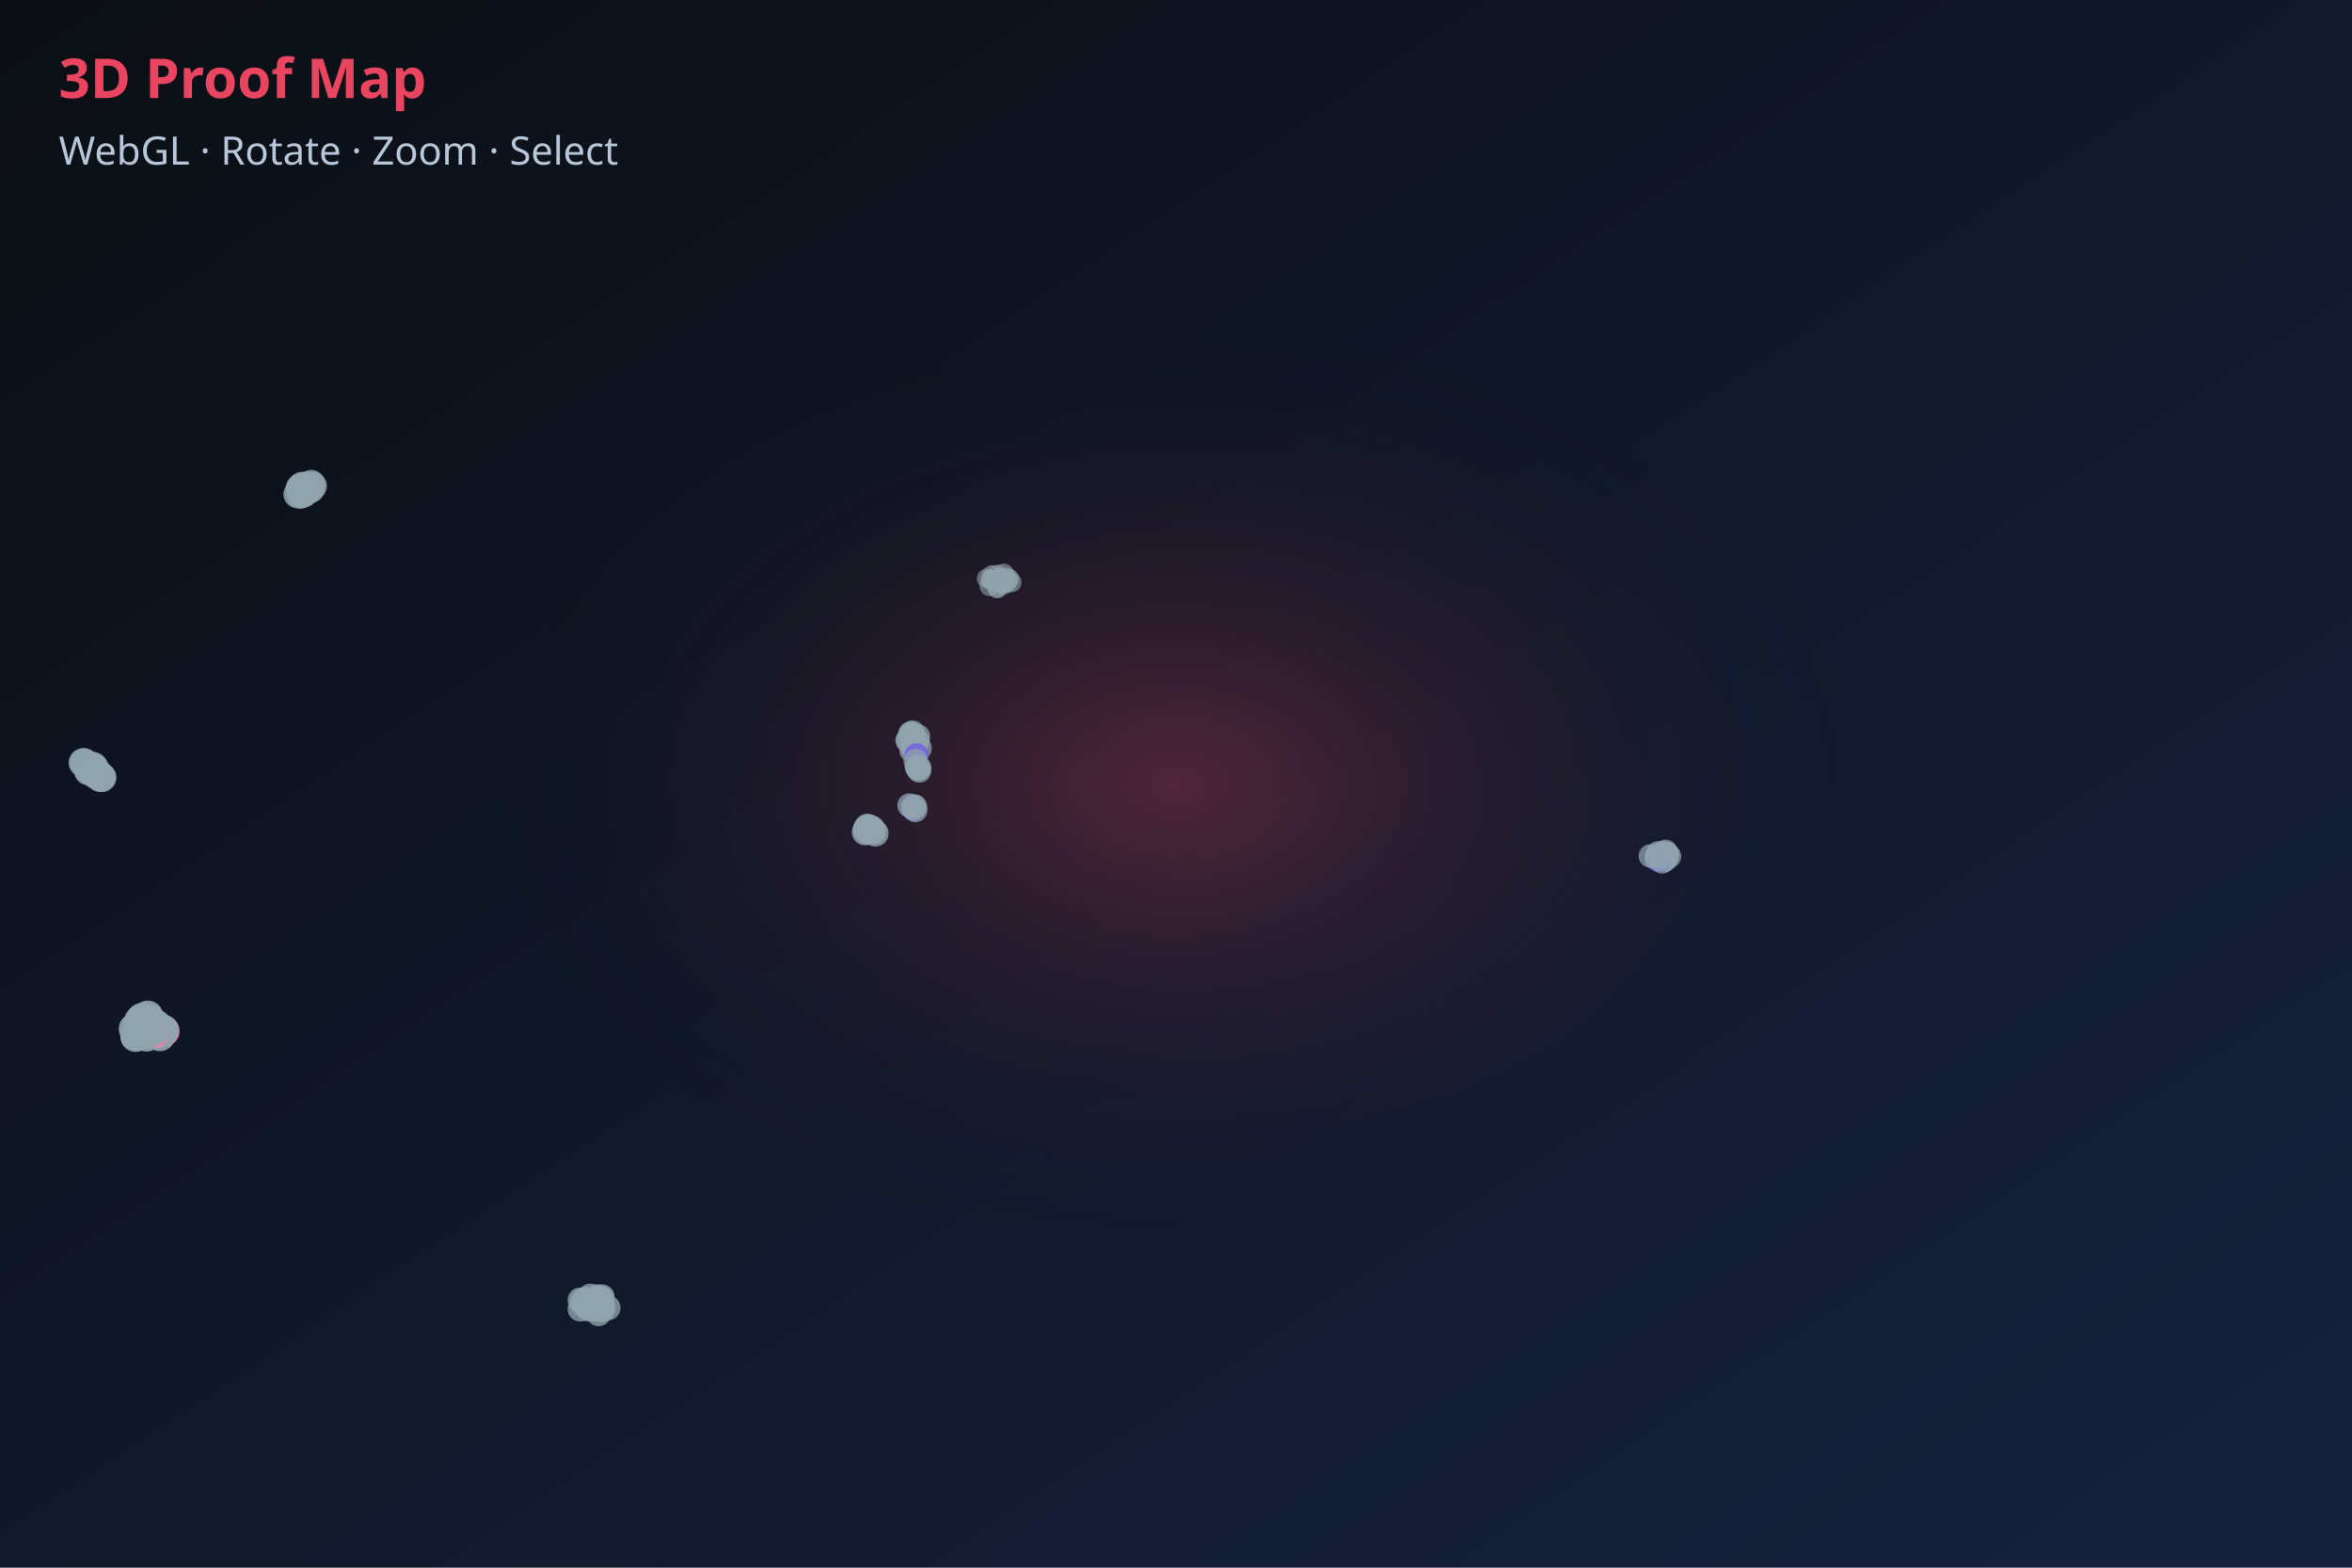
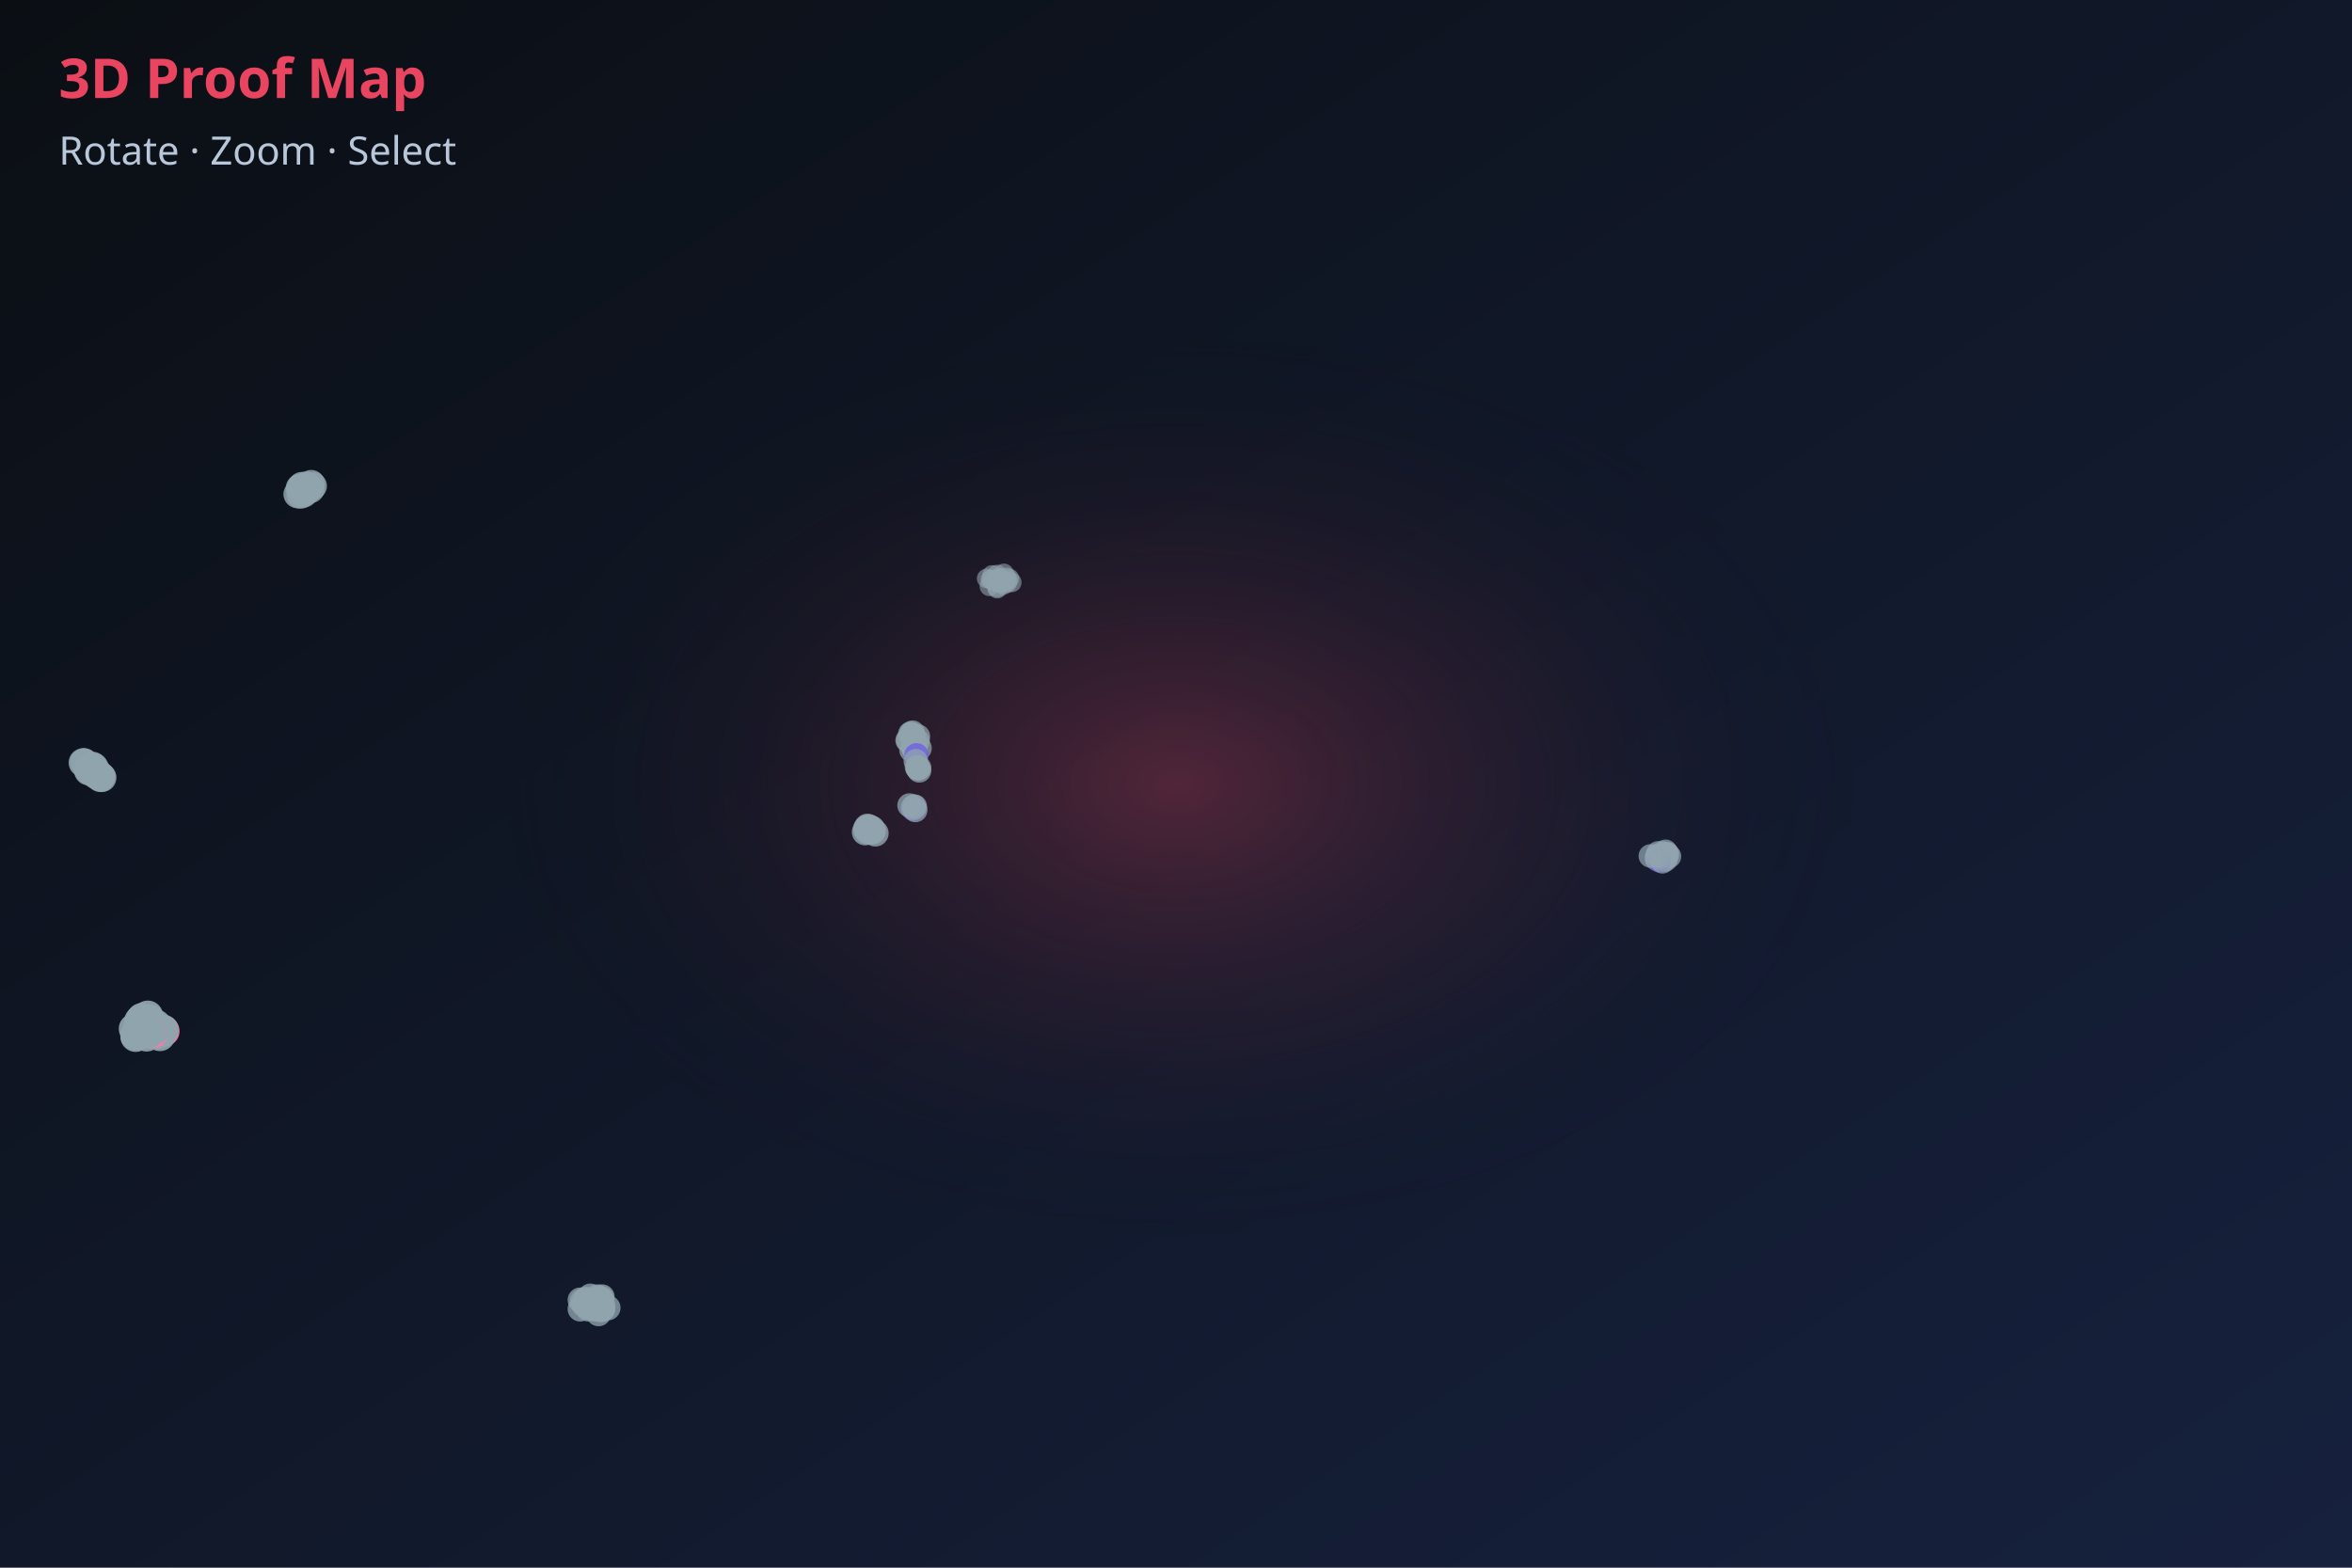
<svg xmlns="http://www.w3.org/2000/svg" viewBox="0 0 600 400" width="600" height="400">
  <defs>
    <linearGradient id="bg3da" x1="0%" y1="0%" x2="100%" y2="100%">
      <stop offset="0%" style="stop-color:#0b0f14" />
      <stop offset="100%" style="stop-color:#16213e" />
    </linearGradient>
    <radialGradient id="glowa" cx="50%" cy="50%" r="50%">
      <stop offset="0%" style="stop-color:#e94560;stop-opacity:0.3" />
      <stop offset="100%" style="stop-color:#0b0f14;stop-opacity:0" />
    </radialGradient>
  </defs>
  <rect width="600" height="400" fill="url(#bg3da)" />
  <ellipse cx="300.0" cy="200.0" rx="180" ry="120" fill="url(#glowa)" />
  <g transform="translate(300.0, 200.0)">
    <animateTransform attributeName="transform" type="rotate" from="0 0 0" to="360 0 0" dur="30s" repeatCount="indefinite" additive="sum" />
    <g transform="translate(-300.0, -200.0)">
      <g class="edges" stroke="#cfd8dc" stroke-opacity="0.35" stroke-width="0.5">
        <line x1="153.5" y1="331.4" x2="152.6" y2="333.0" />
        <line x1="35.5" y1="261.3" x2="39.8" y2="261.5" />
        <line x1="39.3" y1="261.9" x2="38.3" y2="262.5" />
        <line x1="257.1" y1="148.1" x2="255.0" y2="147.4" />
        <line x1="24.0" y1="195.8" x2="21.2" y2="194.6" />
        <line x1="39.7" y1="262.5" x2="36.9" y2="262.6" />
        <line x1="-85.8" y1="250.3" x2="-84.4" y2="250.3" />
        <line x1="232.9" y1="206.3" x2="232.0" y2="205.5" />
        <line x1="222.2" y1="211.8" x2="221.3" y2="212.0" />
        <line x1="233.4" y1="191.1" x2="233.0" y2="190.8" />
        <line x1="423.5" y1="218.6" x2="425.2" y2="218.6" />
        <line x1="232.9" y1="187.5" x2="231.7" y2="188.9" />
        <line x1="422.7" y1="218.3" x2="422.6" y2="219.2" />
        <line x1="233.4" y1="205.8" x2="233.2" y2="206.1" />
        <line x1="77.5" y1="125.9" x2="76.5" y2="124.5" />
        <line x1="79.2" y1="124.8" x2="75.9" y2="126.1" />
        <line x1="221.3" y1="211.3" x2="223.3" y2="212.6" />
        <line x1="233.6" y1="194.2" x2="234.1" y2="196.0" />
        <line x1="255.7" y1="148.3" x2="256.5" y2="148.6" />
        <line x1="222.4" y1="211.5" x2="221.3" y2="211.3" />
        <line x1="221.7" y1="211.2" x2="222.6" y2="212.1" />
        <line x1="232.9" y1="187.5" x2="232.5" y2="187.3" />
        <line x1="423.0" y1="217.6" x2="424.2" y2="217.6" />
        <line x1="253.7" y1="148.4" x2="257.1" y2="148.1" />
        <line x1="-89.1" y1="251.3" x2="-87.8" y2="251.5" />
        <line x1="-84.5" y1="248.9" x2="-87.0" y2="249.2" />
        <line x1="-87.8" y1="251.2" x2="-89.4" y2="250.8" />
        <line x1="153.5" y1="331.4" x2="152.6" y2="333.1" />
        <line x1="148.6" y1="332.0" x2="152.2" y2="332.3" />
        <line x1="40.7" y1="262.8" x2="41.7" y2="262.8" />
        <line x1="77.5" y1="125.1" x2="78.1" y2="123.8" />
        <line x1="231.5" y1="188.9" x2="234.1" y2="189.1" />
        <line x1="151.6" y1="331.8" x2="152.7" y2="335.2" />
        <line x1="41.7" y1="262.8" x2="40.8" y2="264.3" />
        <line x1="255.6" y1="148.7" x2="255.7" y2="148.3" />
        <line x1="423.5" y1="218.6" x2="422.7" y2="218.3" />
        <line x1="425.4" y1="217.9" x2="423.0" y2="219.0" />
        <line x1="257.5" y1="147.6" x2="252.4" y2="149.6" />
        <line x1="233.5" y1="206.7" x2="233.0" y2="206.1" />
        <line x1="422.7" y1="218.3" x2="425.2" y2="218.6" />
        <line x1="425.4" y1="217.9" x2="425.2" y2="218.6" />
        <line x1="254.8" y1="147.5" x2="258.1" y2="148.6" />
        <line x1="150.4" y1="333.7" x2="153.6" y2="330.9" />
        <line x1="255.7" y1="148.3" x2="255.5" y2="148.8" />
        <line x1="37.0" y1="260.6" x2="38.2" y2="262.5" />
        <line x1="233.9" y1="195.7" x2="234.2" y2="196.1" />
        <line x1="-86.4" y1="249.8" x2="-84.5" y2="248.9" />
        <line x1="222.4" y1="211.5" x2="221.3" y2="211.0" />
        <line x1="-87.1" y1="251.9" x2="-86.3" y2="250.6" />
        <line x1="151.7" y1="334.0" x2="151.0" y2="331.9" />
        <line x1="252.7" y1="147.9" x2="254.4" y2="150.2" />
        <line x1="232.9" y1="187.5" x2="232.2" y2="187.2" />
        <line x1="35.1" y1="263.9" x2="35.3" y2="262.7" />
        <line x1="76.7" y1="124.6" x2="77.6" y2="125.4" />
        <line x1="234.2" y1="196.1" x2="234.5" y2="195.9" />
        <line x1="-87.8" y1="251.2" x2="-87.8" y2="251.5" />
        <line x1="40.7" y1="262.8" x2="40.1" y2="263.7" />
        <line x1="35.5" y1="261.3" x2="38.2" y2="262.5" />
        <line x1="256.5" y1="148.6" x2="252.8" y2="147.9" />
        <line x1="257.1" y1="148.1" x2="256.8" y2="147.3" />
        <line x1="24.0" y1="195.8" x2="23.6" y2="195.5" />
        <line x1="232.9" y1="206.3" x2="233.1" y2="205.8" />
        <line x1="233.4" y1="191.1" x2="232.5" y2="191.4" />
        <line x1="425.4" y1="217.9" x2="425.2" y2="217.8" />
        <line x1="255.6" y1="148.7" x2="252.8" y2="147.9" />
        <line x1="-84.0" y1="249.6" x2="-84.8" y2="249.2" />
        <line x1="233.4" y1="205.8" x2="232.0" y2="205.5" />
        <line x1="79.2" y1="124.8" x2="77.5" y2="125.1" />
        <line x1="254.4" y1="150.2" x2="251.7" y2="147.6" />
        <line x1="79.2" y1="124.8" x2="79.4" y2="123.4" />
        <line x1="233.6" y1="194.2" x2="234.5" y2="196.6" />
        <line x1="221.7" y1="211.2" x2="221.3" y2="212.0" />
        <line x1="233.0" y1="187.8" x2="231.7" y2="188.9" />
        <line x1="152.5" y1="331.3" x2="151.0" y2="331.9" />
        <line x1="23.1" y1="196.0" x2="22.6" y2="196.7" />
        <line x1="149.3" y1="331.9" x2="149.0" y2="332.8" />
        <line x1="423.0" y1="219.0" x2="425.0" y2="218.2" />
        <line x1="422.6" y1="218.8" x2="423.2" y2="219.6" />
        <line x1="36.8" y1="260.8" x2="36.2" y2="261.1" />
        <line x1="-84.4" y1="250.3" x2="-87.0" y2="249.2" />
        <line x1="78.1" y1="123.8" x2="76.7" y2="126.2" />
        <line x1="153.2" y1="331.5" x2="153.8" y2="333.1" />
        <line x1="255.6" y1="148.7" x2="254.4" y2="149.9" />
        <line x1="-85.4" y1="251.1" x2="-84.0" y2="249.6" />
        <line x1="234.1" y1="196.0" x2="234.2" y2="196.1" />
        <line x1="37.0" y1="260.6" x2="35.5" y2="261.3" />
        <line x1="254.4" y1="150.2" x2="253.1" y2="146.7" />
        <line x1="254.5" y1="147.8" x2="255.0" y2="147.4" />
        <line x1="22.6" y1="196.7" x2="24.0" y2="195.8" />
        <line x1="-87.1" y1="251.9" x2="-86.8" y2="250.6" />
        <line x1="24.4" y1="197.6" x2="26.0" y2="198.4" />
        <line x1="424.1" y1="219.9" x2="422.6" y2="219.2" />
        <line x1="253.7" y1="148.4" x2="258.1" y2="148.6" />
        <line x1="232.8" y1="186.9" x2="234.2" y2="187.9" />
        <line x1="233.1" y1="189.5" x2="233.1" y2="189.2" />
        <line x1="40.7" y1="262.8" x2="41.9" y2="263.1" />
        <line x1="26.0" y1="198.4" x2="25.6" y2="198.4" />
        <line x1="425.9" y1="218.5" x2="424.9" y2="217.2" />
        <line x1="221.3" y1="212.0" x2="221.3" y2="211.0" />
        <line x1="-87.2" y1="250.5" x2="-86.3" y2="250.6" />
        <line x1="-87.2" y1="250.5" x2="-87.3" y2="249.6" />
        <line x1="-87.0" y1="249.2" x2="-86.2" y2="251.0" />
        <line x1="232.9" y1="206.3" x2="232.9" y2="206.0" />
        <line x1="233.0" y1="187.8" x2="232.2" y2="187.2" />
        <line x1="253.7" y1="148.0" x2="257.1" y2="148.1" />
        <line x1="256.9" y1="148.8" x2="257.1" y2="148.1" />
        <line x1="255.6" y1="148.7" x2="254.8" y2="148.7" />
        <line x1="425.4" y1="217.9" x2="423.0" y2="217.6" />
        <line x1="148.0" y1="334.0" x2="155.1" y2="333.7" />
        <line x1="-84.0" y1="249.6" x2="-84.4" y2="248.8" />
        <line x1="232.5" y1="191.4" x2="233.0" y2="190.8" />
        <line x1="254.5" y1="147.8" x2="255.0" y2="147.5" />
        <line x1="424.9" y1="219.4" x2="421.0" y2="218.4" />
        <line x1="232.0" y1="205.5" x2="233.2" y2="206.1" />
        <line x1="153.7" y1="334.1" x2="150.9" y2="331.8" />
        <line x1="150.1" y1="332.3" x2="152.7" y2="335.2" />
        <line x1="233.8" y1="192.7" x2="233.0" y2="190.6" />
        <line x1="254.8" y1="148.7" x2="256.5" y2="148.6" />
        <line x1="23.1" y1="196.0" x2="23.0" y2="196.2" />
        <line x1="254.8" y1="148.7" x2="252.4" y2="149.6" />
        <line x1="252.7" y1="147.9" x2="252.4" y2="149.6" />
        <line x1="38.2" y1="260.2" x2="37.7" y2="259.2" />
        <line x1="152.5" y1="332.4" x2="148.0" y2="334.0" />
        <line x1="38.3" y1="262.5" x2="38.9" y2="263.4" />
        <line x1="39.1" y1="263.5" x2="38.9" y2="263.4" />
        <line x1="423.0" y1="219.0" x2="423.5" y2="218.6" />
        <line x1="-88.3" y1="251.1" x2="-87.1" y2="251.9" />
        <line x1="-84.4" y1="250.3" x2="-85.4" y2="251.1" />
        <line x1="233.0" y1="190.6" x2="233.0" y2="191.0" />
        <line x1="25.6" y1="198.4" x2="24.9" y2="197.3" />
        <line x1="223.3" y1="212.6" x2="221.0" y2="211.5" />
        <line x1="-84.4" y1="250.3" x2="-87.3" y2="249.6" />
        <line x1="255.5" y1="148.8" x2="254.4" y2="149.9" />
        <line x1="24.9" y1="197.3" x2="24.0" y2="195.8" />
        <line x1="21.5" y1="194.5" x2="21.2" y2="194.6" />
        <line x1="78.3" y1="124.7" x2="77.6" y2="125.4" />
        <line x1="254.0" y1="147.9" x2="255.0" y2="147.5" />
        <line x1="222.5" y1="211.9" x2="221.0" y2="211.5" />
        <line x1="254.5" y1="147.8" x2="256.8" y2="147.3" />
        <line x1="77.7" y1="125.1" x2="79.9" y2="124.0" />
        <line x1="255.4" y1="148.6" x2="256.1" y2="146.3" />
        <line x1="77.6" y1="125.4" x2="76.7" y2="126.2" />
        <line x1="233.8" y1="192.7" x2="234.5" y2="196.6" />
        <line x1="37.4" y1="264.4" x2="39.3" y2="261.9" />
        <line x1="220.7" y1="212.3" x2="221.0" y2="211.5" />
        <line x1="152.6" y1="333.1" x2="150.9" y2="331.8" />
        <line x1="233.8" y1="192.7" x2="232.5" y2="191.4" />
        <line x1="424.1" y1="219.9" x2="422.7" y2="218.3" />
        <line x1="40.8" y1="264.3" x2="41.9" y2="263.1" />
        <line x1="76.7" y1="124.6" x2="77.5" y2="125.9" />
        <line x1="232.8" y1="186.9" x2="233.0" y2="187.8" />
        <line x1="150.6" y1="330.7" x2="148.0" y2="331.7" />
        <line x1="251.7" y1="147.6" x2="254.4" y2="146.6" />
        <line x1="152.5" y1="332.4" x2="153.8" y2="333.8" />
        <line x1="-87.2" y1="250.5" x2="-86.8" y2="250.6" />
        <line x1="254.4" y1="149.9" x2="256.9" y2="148.8" />
        <line x1="253.7" y1="148.0" x2="255.9" y2="149.3" />
        <line x1="253.7" y1="148.0" x2="253.7" y2="148.4" />
        <line x1="21.5" y1="194.5" x2="22.6" y2="196.4" />
        <line x1="77.0" y1="123.9" x2="76.5" y2="124.5" />
        <line x1="78.3" y1="124.7" x2="75.9" y2="126.1" />
        <line x1="254.5" y1="147.8" x2="254.4" y2="149.9" />
        <line x1="424.9" y1="219.4" x2="424.0" y2="219.0" />
        <line x1="254.0" y1="147.9" x2="252.8" y2="147.9" />
        <line x1="-83.8" y1="248.6" x2="-84.8" y2="249.2" />
        <line x1="77.7" y1="125.1" x2="77.0" y2="123.9" />
        <line x1="153.7" y1="334.1" x2="150.1" y2="334.0" />
        <line x1="37.0" y1="260.1" x2="36.2" y2="261.1" />
        <line x1="153.1" y1="334.2" x2="155.1" y2="333.7" />
        <line x1="152.6" y1="333.1" x2="151.7" y2="334.0" />
        <line x1="153.7" y1="334.1" x2="152.4" y2="330.9" />
        <line x1="424.2" y1="217.6" x2="424.9" y2="219.4" />
        <line x1="-87.5" y1="251.9" x2="-87.8" y2="251.5" />
        <line x1="-84.4" y1="248.8" x2="-83.7" y2="249.3" />
        <line x1="39.1" y1="263.5" x2="40.4" y2="263.7" />
        <line x1="234.6" y1="190.9" x2="233.4" y2="191.1" />
        <line x1="152.5" y1="332.4" x2="150.4" y2="333.7" />
        <line x1="149.3" y1="331.9" x2="151.0" y2="331.9" />
        <line x1="38.2" y1="260.2" x2="36.2" y2="259.8" />
        <line x1="38.2" y1="262.5" x2="34.2" y2="262.5" />
        <line x1="-89.0" y1="250.6" x2="-86.2" y2="251.0" />
        <line x1="255.9" y1="149.3" x2="253.1" y2="146.7" />
        <line x1="79.9" y1="124.0" x2="78.1" y2="123.8" />
        <line x1="-88.3" y1="251.1" x2="-87.5" y2="251.9" />
        <line x1="75.9" y1="126.1" x2="77.2" y2="124.7" />
        <line x1="233.0" y1="190.6" x2="233.5" y2="190.9" />
        <line x1="39.7" y1="262.5" x2="35.1" y2="263.9" />
        <line x1="223.3" y1="212.6" x2="220.7" y2="212.3" />
        <line x1="-82.6" y1="249.1" x2="-83.8" y2="248.6" />
        <line x1="424.0" y1="219.0" x2="421.0" y2="218.4" />
        <line x1="253.7" y1="148.0" x2="258.1" y2="148.6" />
        <line x1="24.9" y1="197.3" x2="22.6" y2="196.7" />
        <line x1="78.3" y1="124.7" x2="79.2" y2="124.8" />
        <line x1="153.6" y1="330.9" x2="153.8" y2="333.8" />
        <line x1="152.2" y1="332.3" x2="151.6" y2="331.8" />
        <line x1="151.0" y1="331.9" x2="151.6" y2="331.8" />
        <line x1="35.4" y1="262.3" x2="35.3" y2="262.7" />
        <line x1="232.5" y1="187.3" x2="232.8" y2="186.9" />
        <line x1="425.2" y1="217.8" x2="422.8" y2="218.2" />
        <line x1="222.5" y1="211.9" x2="220.7" y2="212.3" />
      </g>
      <g class="nodes">
        <circle cx="255.7" cy="148.3" r="2.5" fill="#90a4ae" opacity="0.60" />
        <circle cx="255.5" cy="148.8" r="2.5" fill="#90a4ae" opacity="0.60" />
        <circle cx="254.0" cy="147.9" r="2.5" fill="#90a4ae" opacity="0.60" />
        <circle cx="254.8" cy="148.7" r="2.5" fill="#90a4ae" opacity="0.60" />
        <circle cx="255.6" cy="148.7" r="2.5" fill="#90a4ae" opacity="0.60" />
        <circle cx="257.5" cy="147.6" r="2.5" fill="#90a4ae" opacity="0.60" />
        <circle cx="256.5" cy="148.6" r="2.5" fill="#90a4ae" opacity="0.60" />
        <circle cx="255.0" cy="147.5" r="2.5" fill="#90a4ae" opacity="0.60" />
        <circle cx="252.8" cy="147.9" r="2.5" fill="#90a4ae" opacity="0.60" />
        <circle cx="253.1" cy="146.7" r="2.5" fill="#90a4ae" opacity="0.60" />
        <circle cx="252.7" cy="147.9" r="2.5" fill="#90a4ae" opacity="0.60" />
        <circle cx="254.5" cy="147.8" r="2.5" fill="#90a4ae" opacity="0.60" />
        <circle cx="257.1" cy="148.1" r="2.5" fill="#90a4ae" opacity="0.60" />
        <circle cx="254.4" cy="146.6" r="2.5" fill="#90a4ae" opacity="0.60" />
        <circle cx="256.1" cy="146.3" r="2.5" fill="#90a4ae" opacity="0.60" />
        <circle cx="254.8" cy="147.5" r="2.5" fill="#90a4ae" opacity="0.60" />
        <circle cx="255.4" cy="148.6" r="2.5" fill="#90a4ae" opacity="0.60" />
        <circle cx="254.4" cy="150.2" r="2.5" fill="#90a4ae" opacity="0.60" />
        <circle cx="256.9" cy="148.8" r="2.5" fill="#90a4ae" opacity="0.60" />
        <circle cx="254.4" cy="149.9" r="2.5" fill="#90a4ae" opacity="0.60" />
        <circle cx="252.4" cy="149.6" r="2.5" fill="#90a4ae" opacity="0.60" />
        <circle cx="256.8" cy="147.3" r="2.5" fill="#90a4ae" opacity="0.60" />
        <circle cx="255.9" cy="149.3" r="2.5" fill="#90a4ae" opacity="0.60" />
        <circle cx="254.9" cy="148.0" r="2.5" fill="#90a4ae" opacity="0.61" />
        <circle cx="258.1" cy="148.6" r="2.5" fill="#90a4ae" opacity="0.61" />
        <circle cx="251.7" cy="147.6" r="2.5" fill="#90a4ae" opacity="0.61" />
        <circle cx="253.7" cy="148.0" r="2.5" fill="#90a4ae" opacity="0.61" />
        <circle cx="253.7" cy="148.4" r="2.5" fill="#90a4ae" opacity="0.61" />
        <circle cx="255.0" cy="147.4" r="2.5" fill="#90a4ae" opacity="0.61" />
        <circle cx="425.2" cy="218.6" r="3.0" fill="#90a4ae" opacity="0.72" />
        <circle cx="424.2" cy="217.6" r="3.0" fill="#90a4ae" opacity="0.72" />
        <circle cx="425.2" cy="217.8" r="3.0" fill="#90a4ae" opacity="0.72" />
        <circle cx="422.8" cy="218.2" r="3.0" fill="#6c5ce7" opacity="0.72" />
        <circle cx="425.0" cy="218.2" r="3.0" fill="#90a4ae" opacity="0.72" />
        <circle cx="424.0" cy="219.0" r="3.0" fill="#90a4ae" opacity="0.72" />
        <circle cx="423.0" cy="219.0" r="3.0" fill="#90a4ae" opacity="0.72" />
        <circle cx="425.9" cy="218.5" r="3.0" fill="#90a4ae" opacity="0.72" />
        <circle cx="424.9" cy="217.2" r="3.0" fill="#90a4ae" opacity="0.72" />
        <circle cx="422.6" cy="219.2" r="3.0" fill="#90a4ae" opacity="0.72" />
        <circle cx="425.4" cy="217.9" r="3.0" fill="#90a4ae" opacity="0.72" />
        <circle cx="424.9" cy="219.4" r="3.0" fill="#90a4ae" opacity="0.72" />
        <circle cx="422.6" cy="218.8" r="3.0" fill="#90a4ae" opacity="0.72" />
        <circle cx="423.0" cy="217.6" r="3.0" fill="#90a4ae" opacity="0.72" />
        <circle cx="423.2" cy="219.6" r="3.0" fill="#6c5ce7" opacity="0.72" />
        <circle cx="423.5" cy="218.6" r="3.0" fill="#90a4ae" opacity="0.72" />
        <circle cx="421.0" cy="218.4" r="3.0" fill="#90a4ae" opacity="0.72" />
        <circle cx="422.7" cy="218.3" r="3.0" fill="#90a4ae" opacity="0.72" />
        <circle cx="424.1" cy="219.9" r="3.0" fill="#90a4ae" opacity="0.72" />
        <circle cx="234.2" cy="187.9" r="3.1" fill="#90a4ae" opacity="0.74" />
        <circle cx="232.8" cy="186.9" r="3.1" fill="#90a4ae" opacity="0.74" />
        <circle cx="232.5" cy="187.3" r="3.1" fill="#90a4ae" opacity="0.74" />
        <circle cx="232.2" cy="187.2" r="3.1" fill="#90a4ae" opacity="0.74" />
        <circle cx="232.9" cy="187.5" r="3.1" fill="#90a4ae" opacity="0.74" />
        <circle cx="233.0" cy="187.8" r="3.1" fill="#90a4ae" opacity="0.74" />
        <circle cx="234.1" cy="189.1" r="3.1" fill="#90a4ae" opacity="0.74" />
        <circle cx="233.0" cy="190.8" r="3.1" fill="#90a4ae" opacity="0.74" />
        <circle cx="233.1" cy="189.2" r="3.1" fill="#90a4ae" opacity="0.74" />
        <circle cx="233.1" cy="189.5" r="3.1" fill="#90a4ae" opacity="0.74" />
        <circle cx="234.6" cy="190.9" r="3.1" fill="#90a4ae" opacity="0.74" />
        <circle cx="231.7" cy="188.9" r="3.1" fill="#90a4ae" opacity="0.74" />
        <circle cx="233.4" cy="191.1" r="3.1" fill="#90a4ae" opacity="0.74" />
        <circle cx="231.5" cy="188.9" r="3.1" fill="#90a4ae" opacity="0.74" />
        <circle cx="232.5" cy="191.4" r="3.1" fill="#90a4ae" opacity="0.74" />
        <circle cx="233.0" cy="190.6" r="3.1" fill="#90a4ae" opacity="0.74" />
        <circle cx="233.0" cy="191.0" r="3.1" fill="#90a4ae" opacity="0.74" />
        <circle cx="233.5" cy="190.9" r="3.1" fill="#90a4ae" opacity="0.74" />
        <circle cx="233.8" cy="192.7" r="3.1" fill="#6c5ce7" opacity="0.74" />
        <circle cx="233.6" cy="194.2" r="3.1" fill="#90a4ae" opacity="0.74" />
        <circle cx="233.9" cy="195.7" r="3.1" fill="#90a4ae" opacity="0.74" />
        <circle cx="234.1" cy="196.0" r="3.1" fill="#90a4ae" opacity="0.74" />
        <circle cx="234.2" cy="196.1" r="3.1" fill="#90a4ae" opacity="0.74" />
        <circle cx="234.5" cy="195.9" r="3.1" fill="#90a4ae" opacity="0.74" />
        <circle cx="234.5" cy="196.6" r="3.1" fill="#90a4ae" opacity="0.74" />
        <circle cx="233.4" cy="205.8" r="3.1" fill="#90a4ae" opacity="0.75" />
        <circle cx="232.9" cy="206.0" r="3.1" fill="#6c5ce7" opacity="0.75" />
        <circle cx="233.0" cy="206.1" r="3.1" fill="#90a4ae" opacity="0.75" />
        <circle cx="233.2" cy="206.1" r="3.1" fill="#9b59b6" opacity="0.75" />
        <circle cx="232.9" cy="206.3" r="3.1" fill="#6c5ce7" opacity="0.75" />
        <circle cx="233.1" cy="205.8" r="3.1" fill="#90a4ae" opacity="0.75" />
        <circle cx="233.5" cy="206.7" r="3.1" fill="#90a4ae" opacity="0.75" />
        <circle cx="232.0" cy="205.5" r="3.1" fill="#90a4ae" opacity="0.75" />
        <circle cx="153.8" cy="333.1" r="3.2" fill="#90a4ae" opacity="0.77" />
        <circle cx="151.6" cy="331.8" r="3.2" fill="#90a4ae" opacity="0.77" />
        <circle cx="152.5" cy="331.3" r="3.2" fill="#90a4ae" opacity="0.77" />
        <circle cx="150.6" cy="330.7" r="3.2" fill="#90a4ae" opacity="0.77" />
        <circle cx="155.1" cy="333.7" r="3.2" fill="#90a4ae" opacity="0.77" />
        <circle cx="153.1" cy="334.2" r="3.2" fill="#90a4ae" opacity="0.77" />
        <circle cx="153.2" cy="331.5" r="3.2" fill="#90a4ae" opacity="0.77" />
        <circle cx="152.2" cy="332.3" r="3.2" fill="#90a4ae" opacity="0.77" />
        <circle cx="153.5" cy="331.4" r="3.2" fill="#90a4ae" opacity="0.77" />
        <circle cx="150.4" cy="332.7" r="3.2" fill="#90a4ae" opacity="0.77" />
        <circle cx="152.4" cy="330.9" r="3.2" fill="#90a4ae" opacity="0.77" />
        <circle cx="150.1" cy="332.3" r="3.2" fill="#90a4ae" opacity="0.77" />
        <circle cx="148.0" cy="331.7" r="3.2" fill="#90a4ae" opacity="0.77" />
        <circle cx="153.6" cy="330.9" r="3.2" fill="#90a4ae" opacity="0.77" />
        <circle cx="153.7" cy="334.1" r="3.2" fill="#90a4ae" opacity="0.77" />
        <circle cx="150.1" cy="334.0" r="3.2" fill="#90a4ae" opacity="0.77" />
        <circle cx="151.5" cy="332.7" r="3.2" fill="#90a4ae" opacity="0.77" />
        <circle cx="152.6" cy="333.1" r="3.2" fill="#90a4ae" opacity="0.77" />
        <circle cx="148.6" cy="332.0" r="3.2" fill="#90a4ae" opacity="0.77" />
        <circle cx="149.5" cy="333.0" r="3.2" fill="#90a4ae" opacity="0.77" />
        <circle cx="151.7" cy="334.0" r="3.2" fill="#90a4ae" opacity="0.77" />
        <circle cx="148.0" cy="334.0" r="3.2" fill="#90a4ae" opacity="0.77" />
        <circle cx="149.3" cy="331.9" r="3.2" fill="#90a4ae" opacity="0.77" />
        <circle cx="153.8" cy="333.8" r="3.2" fill="#90a4ae" opacity="0.77" />
        <circle cx="151.0" cy="331.9" r="3.2" fill="#90a4ae" opacity="0.77" />
        <circle cx="150.9" cy="331.8" r="3.2" fill="#90a4ae" opacity="0.77" />
        <circle cx="152.7" cy="335.2" r="3.2" fill="#90a4ae" opacity="0.77" />
        <circle cx="150.6" cy="333.5" r="3.2" fill="#90a4ae" opacity="0.77" />
        <circle cx="150.4" cy="333.7" r="3.2" fill="#90a4ae" opacity="0.77" />
        <circle cx="152.5" cy="332.4" r="3.2" fill="#90a4ae" opacity="0.77" />
        <circle cx="152.6" cy="333.0" r="3.2" fill="#90a4ae" opacity="0.77" />
        <circle cx="149.5" cy="331.5" r="3.2" fill="#90a4ae" opacity="0.77" />
        <circle cx="149.0" cy="332.8" r="3.3" fill="#90a4ae" opacity="0.78" />
        <circle cx="222.5" cy="211.9" r="3.4" fill="#90a4ae" opacity="0.81" />
        <circle cx="223.3" cy="212.6" r="3.4" fill="#90a4ae" opacity="0.82" />
        <circle cx="221.3" cy="211.0" r="3.4" fill="#90a4ae" opacity="0.82" />
        <circle cx="222.6" cy="212.1" r="3.4" fill="#90a4ae" opacity="0.82" />
        <circle cx="222.2" cy="211.8" r="3.4" fill="#90a4ae" opacity="0.82" />
        <circle cx="221.3" cy="212.0" r="3.4" fill="#90a4ae" opacity="0.82" />
        <circle cx="221.0" cy="211.5" r="3.4" fill="#90a4ae" opacity="0.82" />
        <circle cx="221.3" cy="211.3" r="3.4" fill="#90a4ae" opacity="0.82" />
        <circle cx="221.8" cy="212.1" r="3.4" fill="#90a4ae" opacity="0.82" />
        <circle cx="222.4" cy="211.5" r="3.4" fill="#90a4ae" opacity="0.82" />
        <circle cx="221.7" cy="211.2" r="3.4" fill="#90a4ae" opacity="0.82" />
        <circle cx="220.7" cy="212.3" r="3.4" fill="#90a4ae" opacity="0.82" />
        <circle cx="79.4" cy="123.4" r="3.5" fill="#90a4ae" opacity="0.84" />
        <circle cx="77.0" cy="123.9" r="3.5" fill="#90a4ae" opacity="0.84" />
        <circle cx="79.9" cy="124.0" r="3.5" fill="#90a4ae" opacity="0.84" />
        <circle cx="78.1" cy="123.8" r="3.5" fill="#90a4ae" opacity="0.84" />
        <circle cx="78.3" cy="125.2" r="3.5" fill="#90a4ae" opacity="0.84" />
        <circle cx="77.7" cy="125.1" r="3.5" fill="#90a4ae" opacity="0.84" />
        <circle cx="78.3" cy="124.7" r="3.5" fill="#90a4ae" opacity="0.84" />
        <circle cx="77.5" cy="125.1" r="3.5" fill="#90a4ae" opacity="0.84" />
        <circle cx="79.2" cy="124.8" r="3.6" fill="#90a4ae" opacity="0.85" />
        <circle cx="75.9" cy="126.1" r="3.6" fill="#90a4ae" opacity="0.85" />
        <circle cx="76.7" cy="124.6" r="3.6" fill="#90a4ae" opacity="0.85" />
        <circle cx="77.5" cy="125.9" r="3.6" fill="#90a4ae" opacity="0.85" />
        <circle cx="76.7" cy="126.2" r="3.6" fill="#90a4ae" opacity="0.85" />
        <circle cx="77.6" cy="125.4" r="3.6" fill="#90a4ae" opacity="0.85" />
        <circle cx="76.5" cy="124.5" r="3.6" fill="#90a4ae" opacity="0.85" />
        <circle cx="77.2" cy="124.7" r="3.6" fill="#90a4ae" opacity="0.85" />
        <circle cx="21.5" cy="194.5" r="3.6" fill="#90a4ae" opacity="0.87" />
        <circle cx="21.2" cy="194.6" r="3.7" fill="#90a4ae" opacity="0.87" />
        <circle cx="23.6" cy="195.5" r="3.7" fill="#90a4ae" opacity="0.87" />
        <circle cx="25.7" cy="198.1" r="3.7" fill="#90a4ae" opacity="0.87" />
        <circle cx="25.6" cy="198.4" r="3.7" fill="#90a4ae" opacity="0.87" />
        <circle cx="23.1" cy="196.0" r="3.7" fill="#90a4ae" opacity="0.87" />
        <circle cx="24.0" cy="195.8" r="3.7" fill="#90a4ae" opacity="0.87" />
        <circle cx="23.7" cy="196.7" r="3.7" fill="#90a4ae" opacity="0.87" />
        <circle cx="24.9" cy="197.3" r="3.7" fill="#90a4ae" opacity="0.87" />
        <circle cx="26.0" cy="198.4" r="3.7" fill="#90a4ae" opacity="0.87" />
        <circle cx="25.4" cy="198.1" r="3.7" fill="#90a4ae" opacity="0.87" />
        <circle cx="22.6" cy="196.4" r="3.7" fill="#90a4ae" opacity="0.87" />
        <circle cx="24.4" cy="197.6" r="3.7" fill="#90a4ae" opacity="0.87" />
        <circle cx="23.0" cy="196.2" r="3.7" fill="#90a4ae" opacity="0.87" />
        <circle cx="22.6" cy="196.7" r="3.7" fill="#90a4ae" opacity="0.87" />
        <circle cx="36.8" cy="260.8" r="3.9" fill="#90a4ae" opacity="0.92" />
        <circle cx="38.2" cy="260.2" r="3.9" fill="#90a4ae" opacity="0.92" />
        <circle cx="38.0" cy="260.6" r="3.9" fill="#90a4ae" opacity="0.93" />
        <circle cx="36.2" cy="259.8" r="3.9" fill="#90a4ae" opacity="0.93" />
        <circle cx="37.0" cy="260.1" r="3.9" fill="#90a4ae" opacity="0.93" />
        <circle cx="39.3" cy="261.9" r="3.9" fill="#90a4ae" opacity="0.93" />
        <circle cx="38.3" cy="262.5" r="3.9" fill="#90a4ae" opacity="0.93" />
        <circle cx="37.7" cy="259.2" r="3.9" fill="#90a4ae" opacity="0.93" />
        <circle cx="35.6" cy="260.5" r="3.9" fill="#90a4ae" opacity="0.93" />
        <circle cx="41.9" cy="263.1" r="3.9" fill="#fd79a8" opacity="0.93" />
        <circle cx="36.2" cy="261.1" r="3.9" fill="#90a4ae" opacity="0.93" />
        <circle cx="39.8" cy="261.5" r="3.9" fill="#90a4ae" opacity="0.93" />
        <circle cx="40.7" cy="262.8" r="3.9" fill="#90a4ae" opacity="0.93" />
        <circle cx="35.5" cy="261.3" r="3.9" fill="#90a4ae" opacity="0.93" />
        <circle cx="37.0" cy="260.6" r="3.9" fill="#90a4ae" opacity="0.93" />
        <circle cx="40.1" cy="263.7" r="3.9" fill="#90a4ae" opacity="0.93" />
        <circle cx="40.4" cy="263.7" r="3.9" fill="#fd79a8" opacity="0.93" />
        <circle cx="40.8" cy="264.3" r="3.9" fill="#90a4ae" opacity="0.93" />
        <circle cx="38.2" cy="262.5" r="3.9" fill="#90a4ae" opacity="0.93" />
        <circle cx="41.7" cy="262.8" r="3.9" fill="#90a4ae" opacity="0.93" />
        <circle cx="38.9" cy="263.4" r="3.9" fill="#90a4ae" opacity="0.93" />
        <circle cx="37.4" cy="264.4" r="3.9" fill="#90a4ae" opacity="0.93" />
        <circle cx="36.9" cy="262.6" r="3.9" fill="#90a4ae" opacity="0.93" />
        <circle cx="34.2" cy="262.5" r="3.9" fill="#90a4ae" opacity="0.93" />
        <circle cx="39.1" cy="263.5" r="3.9" fill="#fd79a8" opacity="0.93" />
        <circle cx="37.9" cy="263.7" r="3.9" fill="#90a4ae" opacity="0.93" />
        <circle cx="35.4" cy="262.3" r="3.9" fill="#90a4ae" opacity="0.93" />
        <circle cx="34.6" cy="264.1" r="3.9" fill="#90a4ae" opacity="0.93" />
        <circle cx="34.6" cy="264.5" r="3.9" fill="#90a4ae" opacity="0.93" />
        <circle cx="39.7" cy="262.5" r="3.9" fill="#90a4ae" opacity="0.93" />
        <circle cx="35.3" cy="262.7" r="3.9" fill="#90a4ae" opacity="0.93" />
        <circle cx="35.1" cy="263.9" r="3.9" fill="#90a4ae" opacity="0.93" />
        <circle cx="-84.8" cy="249.2" r="4.0" fill="#90a4ae" opacity="0.94" />
        <circle cx="-84.5" cy="248.9" r="4.0" fill="#90a4ae" opacity="0.94" />
        <circle cx="-83.7" cy="249.3" r="4.0" fill="#90a4ae" opacity="0.94" />
        <circle cx="-83.4" cy="249.1" r="4.0" fill="#90a4ae" opacity="0.94" />
        <circle cx="-82.6" cy="249.1" r="4.0" fill="#90a4ae" opacity="0.94" />
        <circle cx="-86.2" cy="251.0" r="4.0" fill="#90a4ae" opacity="0.94" />
        <circle cx="-84.4" cy="248.8" r="4.0" fill="#90a4ae" opacity="0.94" />
        <circle cx="-84.4" cy="250.3" r="4.0" fill="#90a4ae" opacity="0.94" />
        <circle cx="-87.3" cy="249.6" r="4.0" fill="#90a4ae" opacity="0.94" />
        <circle cx="-84.0" cy="249.6" r="4.0" fill="#90a4ae" opacity="0.94" />
        <circle cx="-87.0" cy="249.2" r="4.0" fill="#90a4ae" opacity="0.94" />
        <circle cx="-83.8" cy="248.6" r="4.0" fill="#90a4ae" opacity="0.94" />
        <circle cx="-89.0" cy="250.6" r="4.0" fill="#90a4ae" opacity="0.95" />
        <circle cx="-85.4" cy="251.1" r="4.0" fill="#90a4ae" opacity="0.95" />
        <circle cx="-85.8" cy="250.3" r="4.0" fill="#90a4ae" opacity="0.95" />
        <circle cx="-86.4" cy="249.8" r="4.0" fill="#90a4ae" opacity="0.95" />
        <circle cx="-87.5" cy="251.9" r="4.0" fill="#90a4ae" opacity="0.95" />
        <circle cx="-88.3" cy="251.1" r="4.0" fill="#90a4ae" opacity="0.95" />
        <circle cx="-87.8" cy="251.5" r="4.0" fill="#90a4ae" opacity="0.95" />
        <circle cx="-89.4" cy="250.8" r="4.0" fill="#90a4ae" opacity="0.95" />
        <circle cx="-87.1" cy="251.9" r="4.0" fill="#90a4ae" opacity="0.95" />
        <circle cx="-89.1" cy="251.3" r="4.0" fill="#90a4ae" opacity="0.95" />
        <circle cx="-87.8" cy="251.2" r="4.0" fill="#90a4ae" opacity="0.95" />
        <circle cx="-86.3" cy="250.6" r="4.0" fill="#90a4ae" opacity="0.95" />
        <circle cx="-86.8" cy="250.6" r="4.0" fill="#90a4ae" opacity="0.95" />
        <circle cx="-87.2" cy="250.5" r="4.0" fill="#90a4ae" opacity="0.95" />
      </g>
    </g>
  </g>
  <text x="15" y="25" fill="#e94560" font-family="system-ui" font-size="14" font-weight="600">3D Proof Map</text>
-   <text x="15" y="42" fill="#b8c7d9" font-family="system-ui" font-size="10">WebGL · Rotate · Zoom · Select</text>
+   <text x="15" y="42" fill="#b8c7d9" font-family="system-ui" font-size="10">Rotate · Zoom · Select</text>
</svg>
